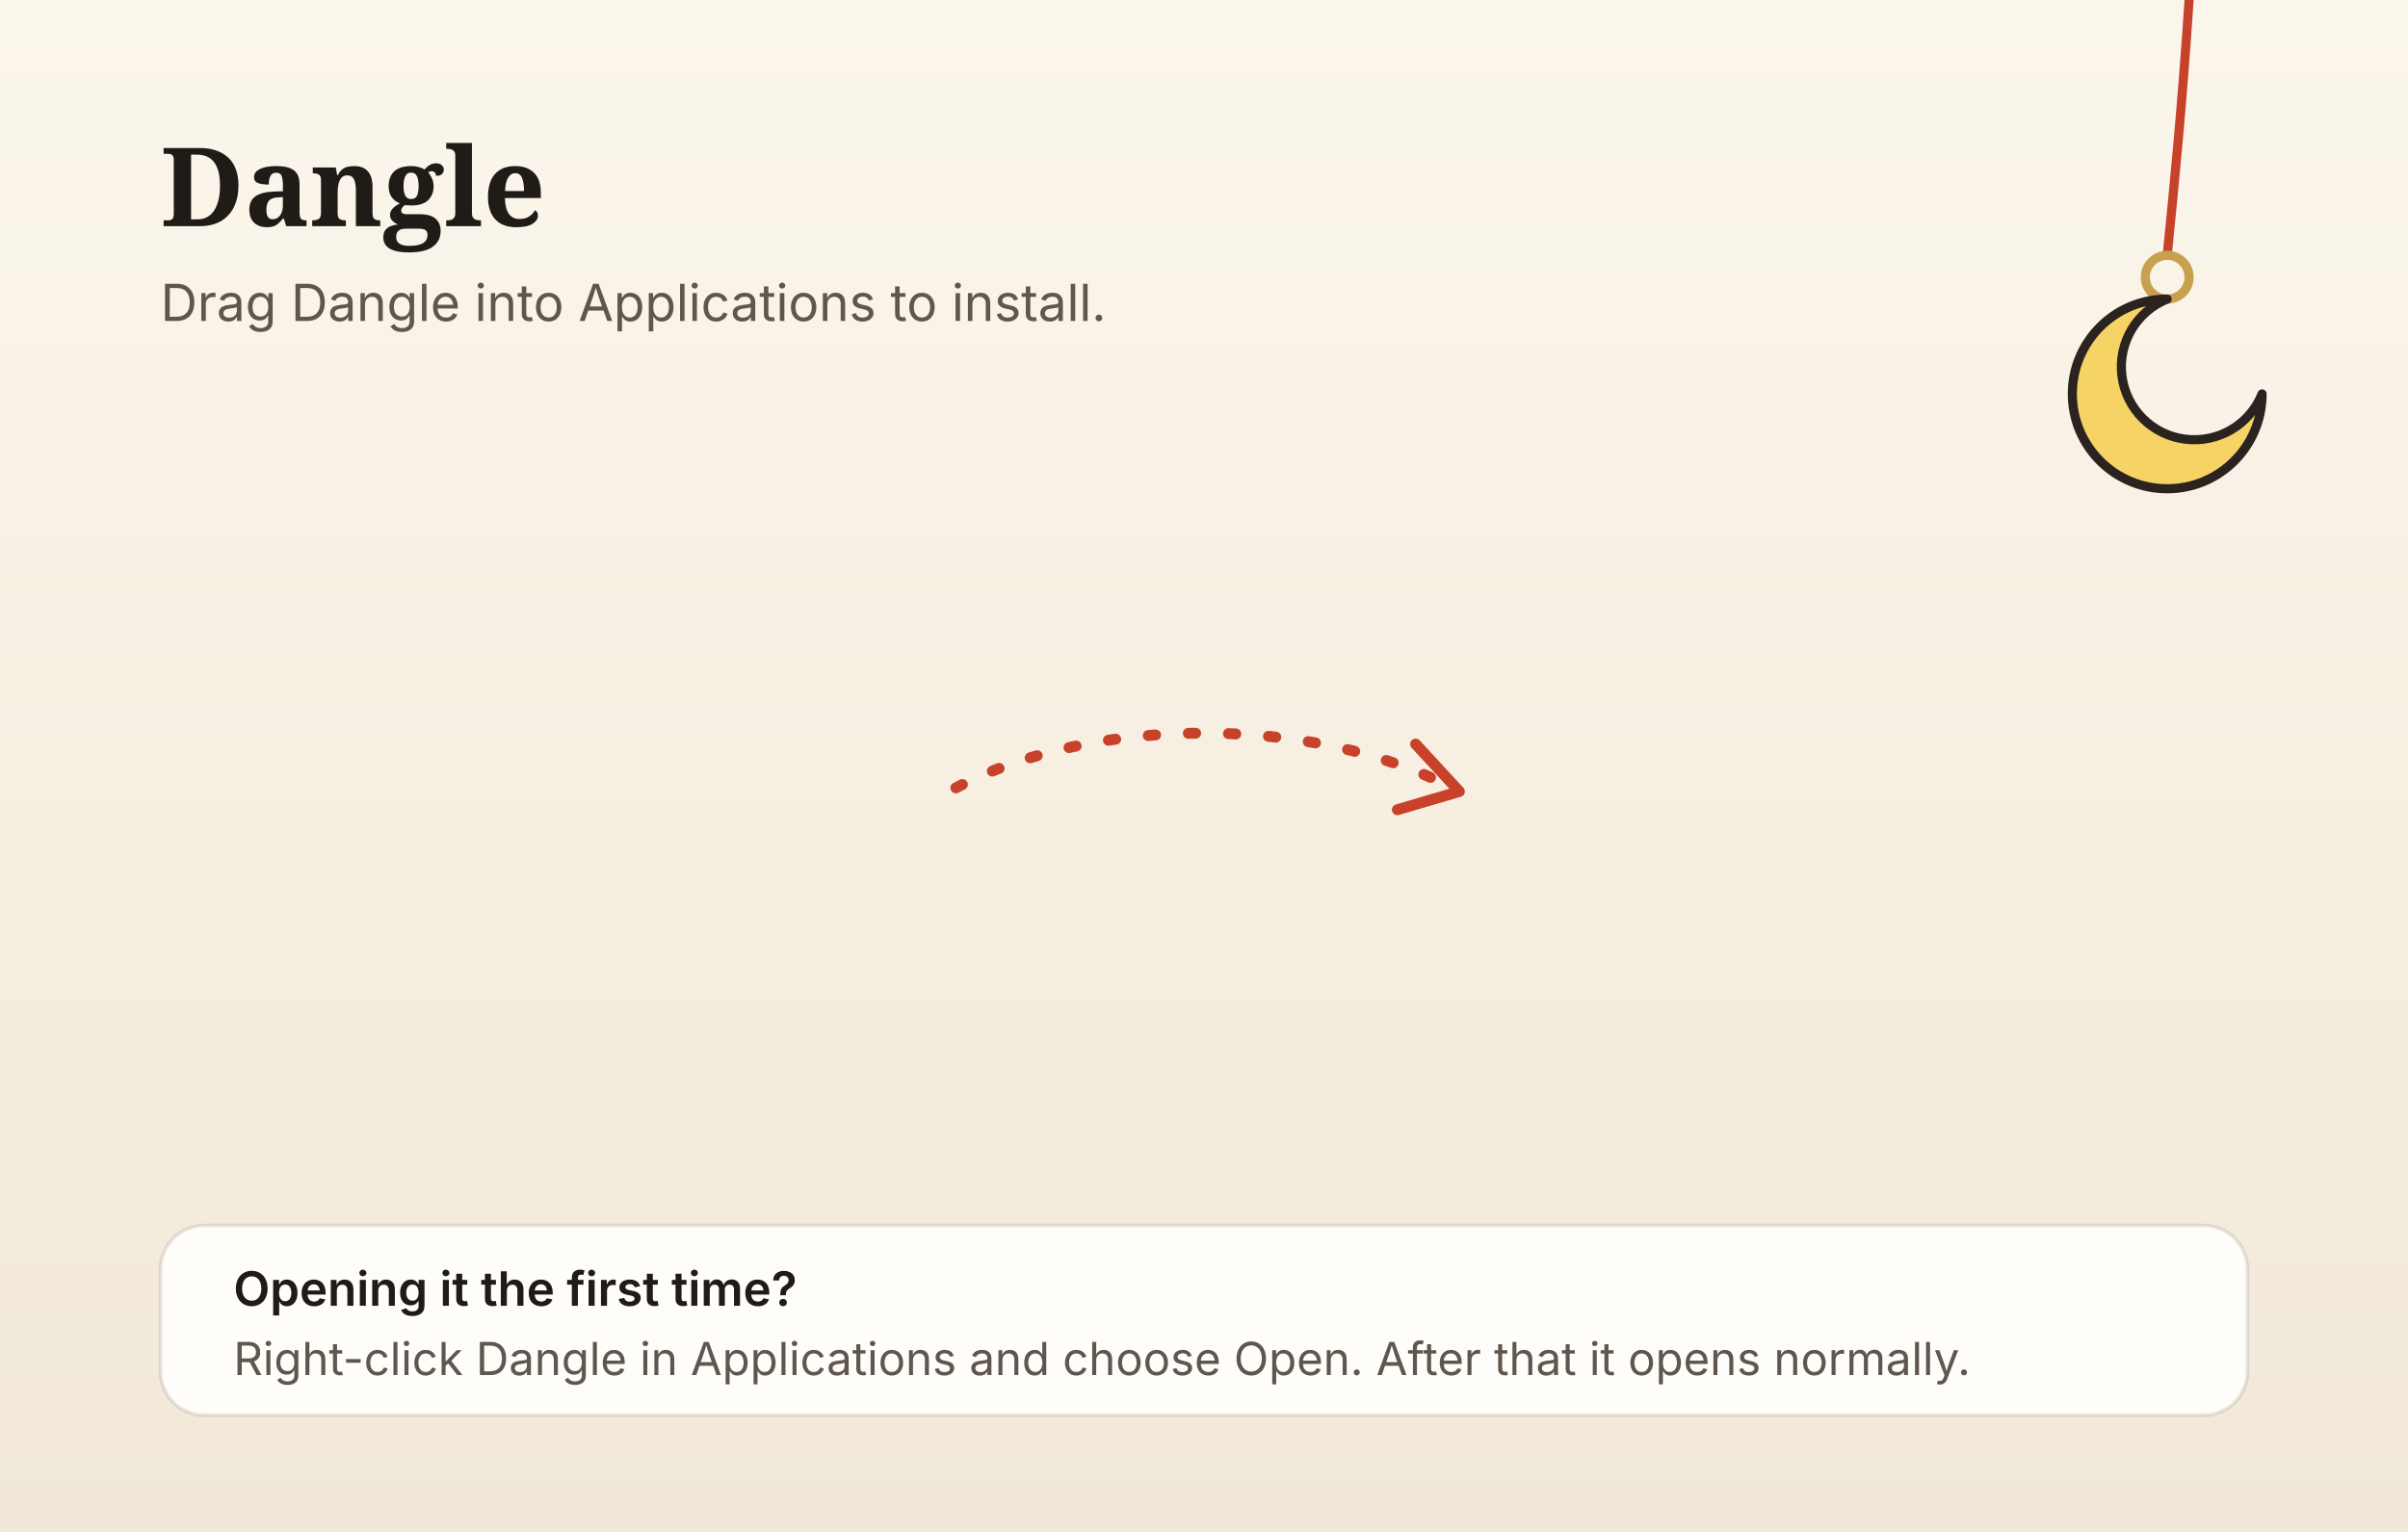
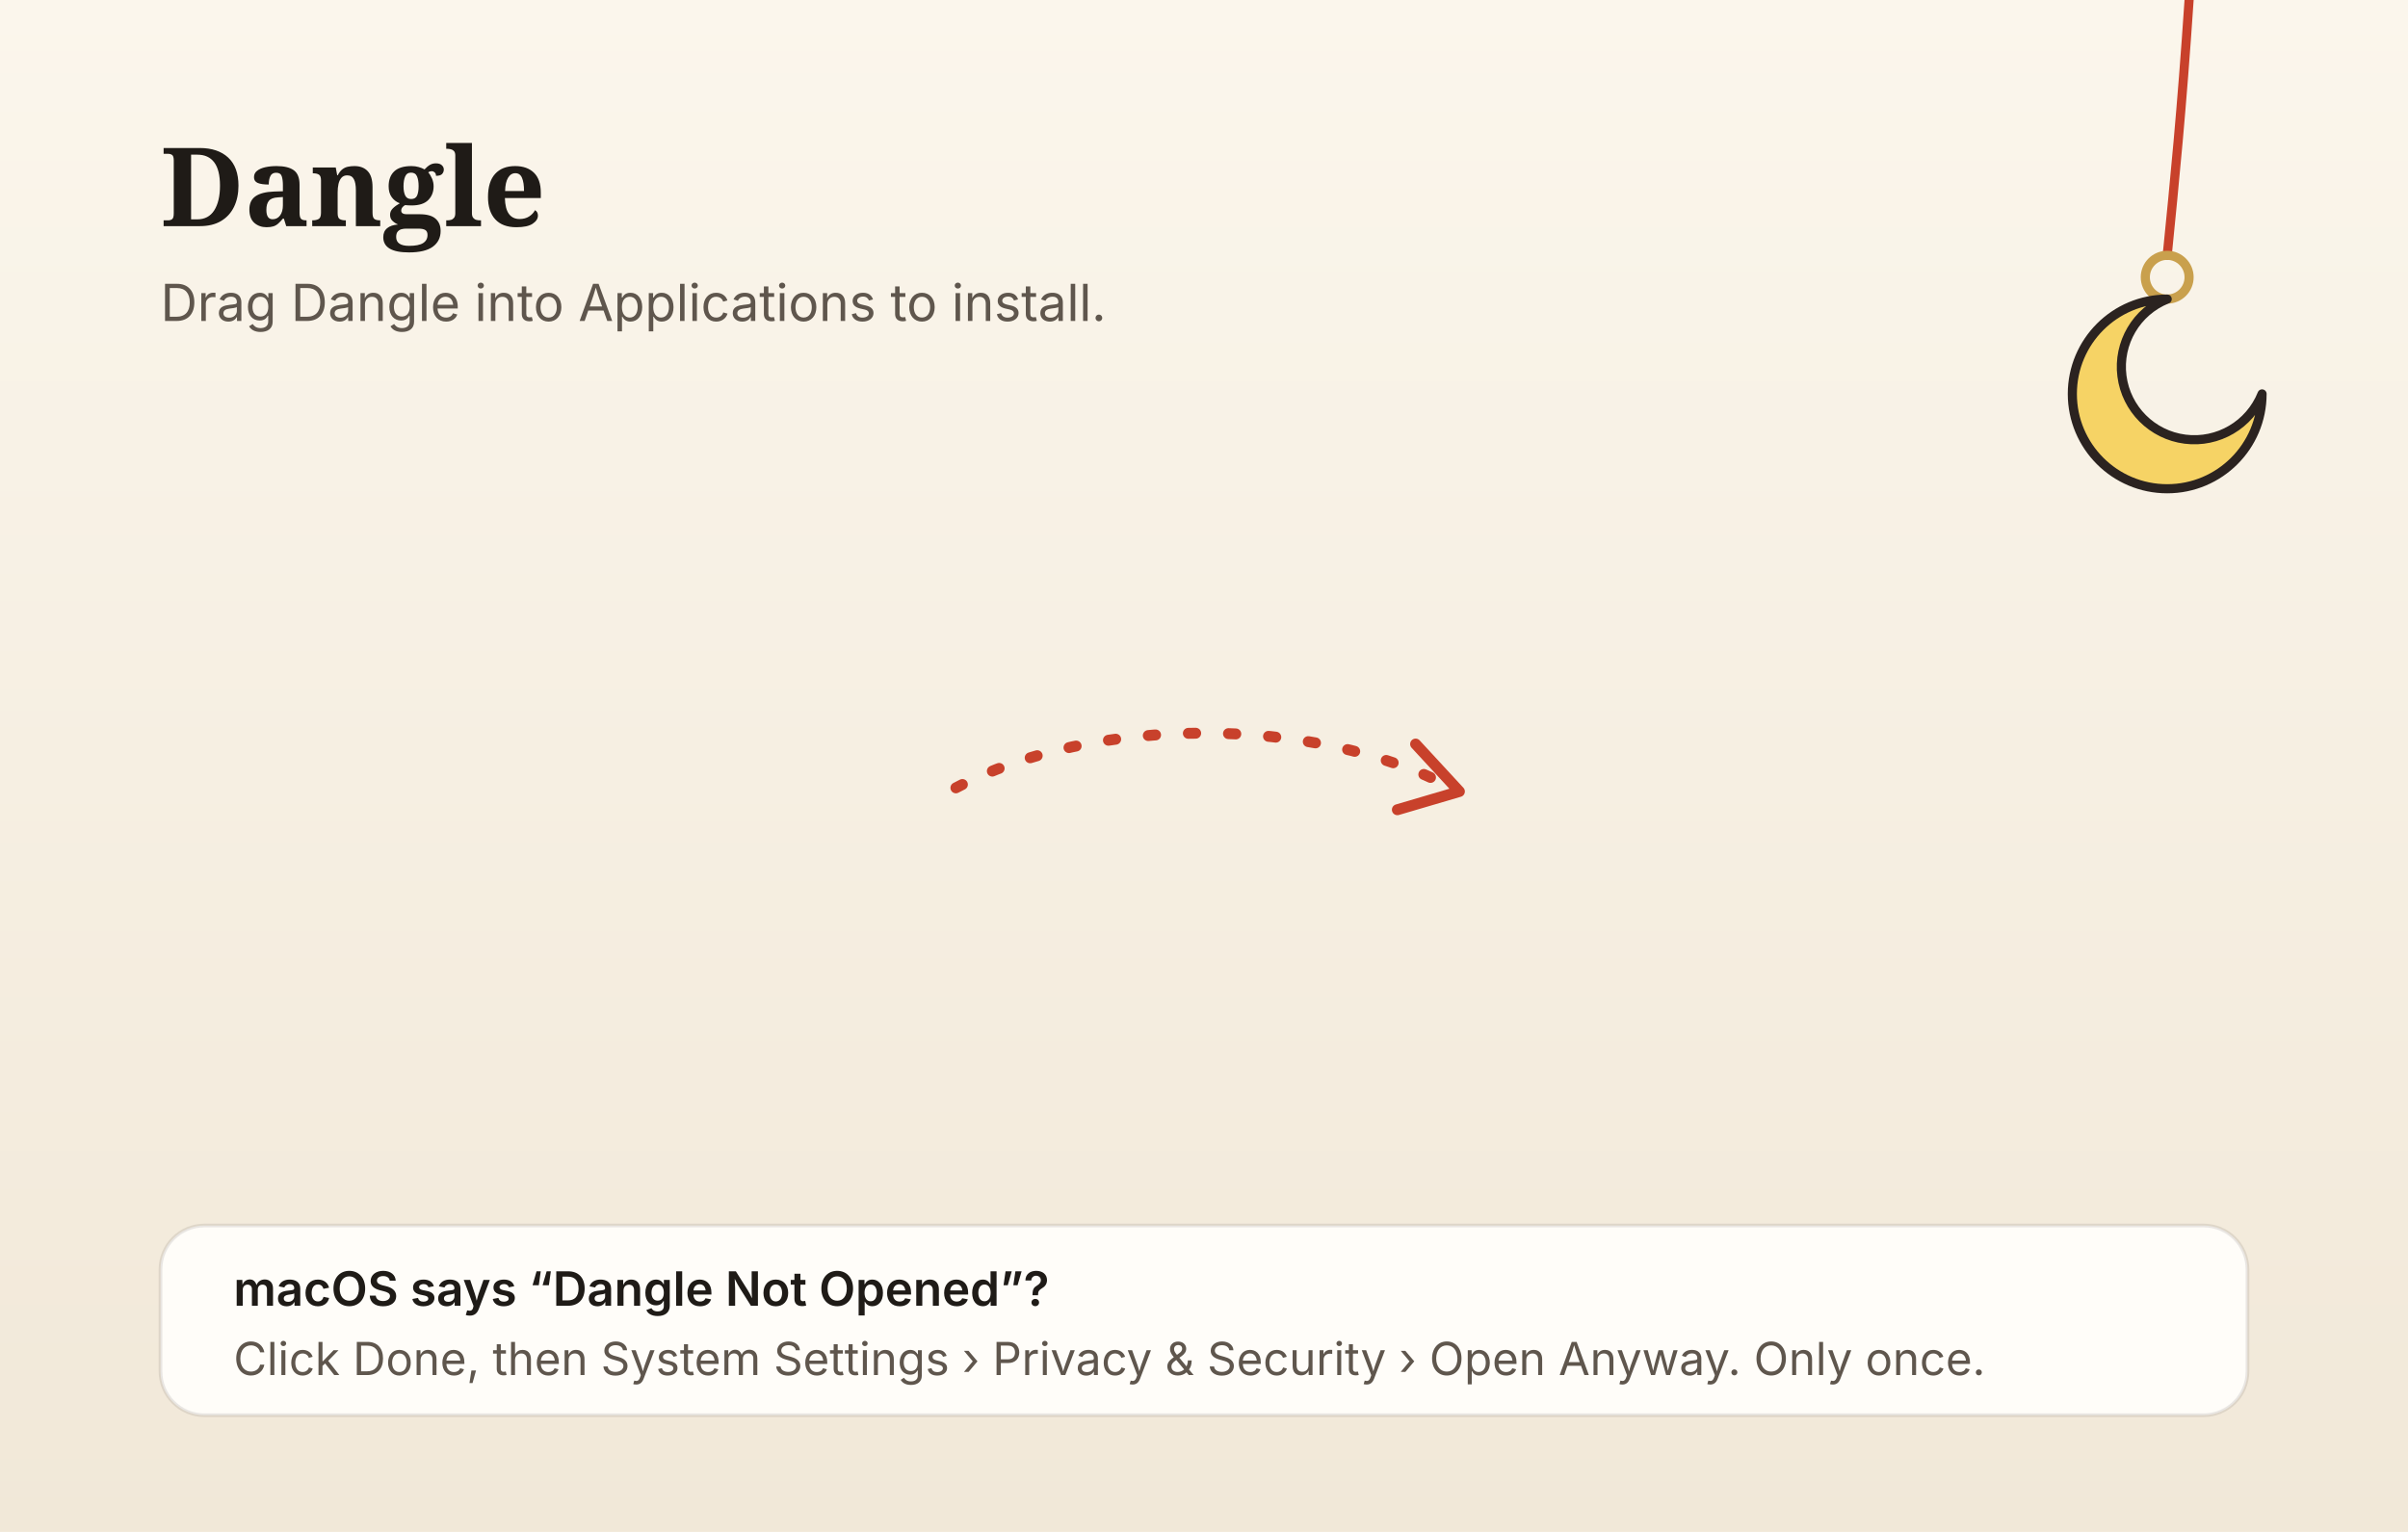
<svg xmlns="http://www.w3.org/2000/svg" width="660" height="420" viewBox="0 0 660 420">
  <defs>
    <linearGradient id="bg" x1="0" y1="0" x2="0" y2="1">
      <stop offset="0" stop-color="#FBF6EC" />
      <stop offset="1" stop-color="#F1E8D8" />
    </linearGradient>
  </defs>
  <rect width="660" height="420" fill="url(#bg)" />
  <path d="M600 0 C 598 30, 596 50, 594 70" fill="none" stroke="#C8412B" stroke-width="2.5" stroke-linecap="round" />
  <circle cx="594" cy="76" r="6" fill="none" stroke="#C9A04D" stroke-width="2.5" />
  <path d="M594 82 A 26 26 0 1 0 620 108 A 20 20 0 1 1 594 82 Z" fill="#F6D365" stroke="#2B2320" stroke-width="2.5" stroke-linejoin="round" />
  <text x="44" y="62" font-family="New York, Georgia, serif" font-size="30" font-weight="600" fill="#1F1B17">Dangle</text>
  <text x="44" y="88" font-family="-apple-system, Helvetica Neue, sans-serif" font-size="14" fill="#5F564D">Drag Dangle into Applications to install.</text>
  <path d="M262 216 C 300 196, 360 196, 398 216" fill="none" stroke="#C8412B" stroke-width="3" stroke-linecap="round" stroke-dasharray="2 9" />
  <path d="M388 204 L 400 217 L 383 222" fill="none" stroke="#C8412B" stroke-width="3" stroke-linecap="round" stroke-linejoin="round" />
  <rect x="44" y="336" width="572" height="52" rx="12" fill="#FFFDF9" stroke="#1F1B17" stroke-opacity="0.1" />
-   <text x="64" y="358" font-family="-apple-system, Helvetica Neue, sans-serif" font-size="13" font-weight="600" fill="#1F1B17">Opening it the first time?</text>
-   <text x="64" y="377" font-family="-apple-system, Helvetica Neue, sans-serif" font-size="12.5" fill="#5F564D">Right-click Dangle in Applications and choose Open. After that it opens normally.</text>
+   <text x="64" y="358" font-family="-apple-system, Helvetica Neue, sans-serif" font-size="13" font-weight="600" fill="#1F1B17">macOS says “Dangle Not Opened”?</text>
+   <text x="64" y="377" font-family="-apple-system, Helvetica Neue, sans-serif" font-size="12.5" fill="#5F564D">Click Done, then System Settings › Privacy &amp; Security › Open Anyway. Only once.</text>
</svg>
